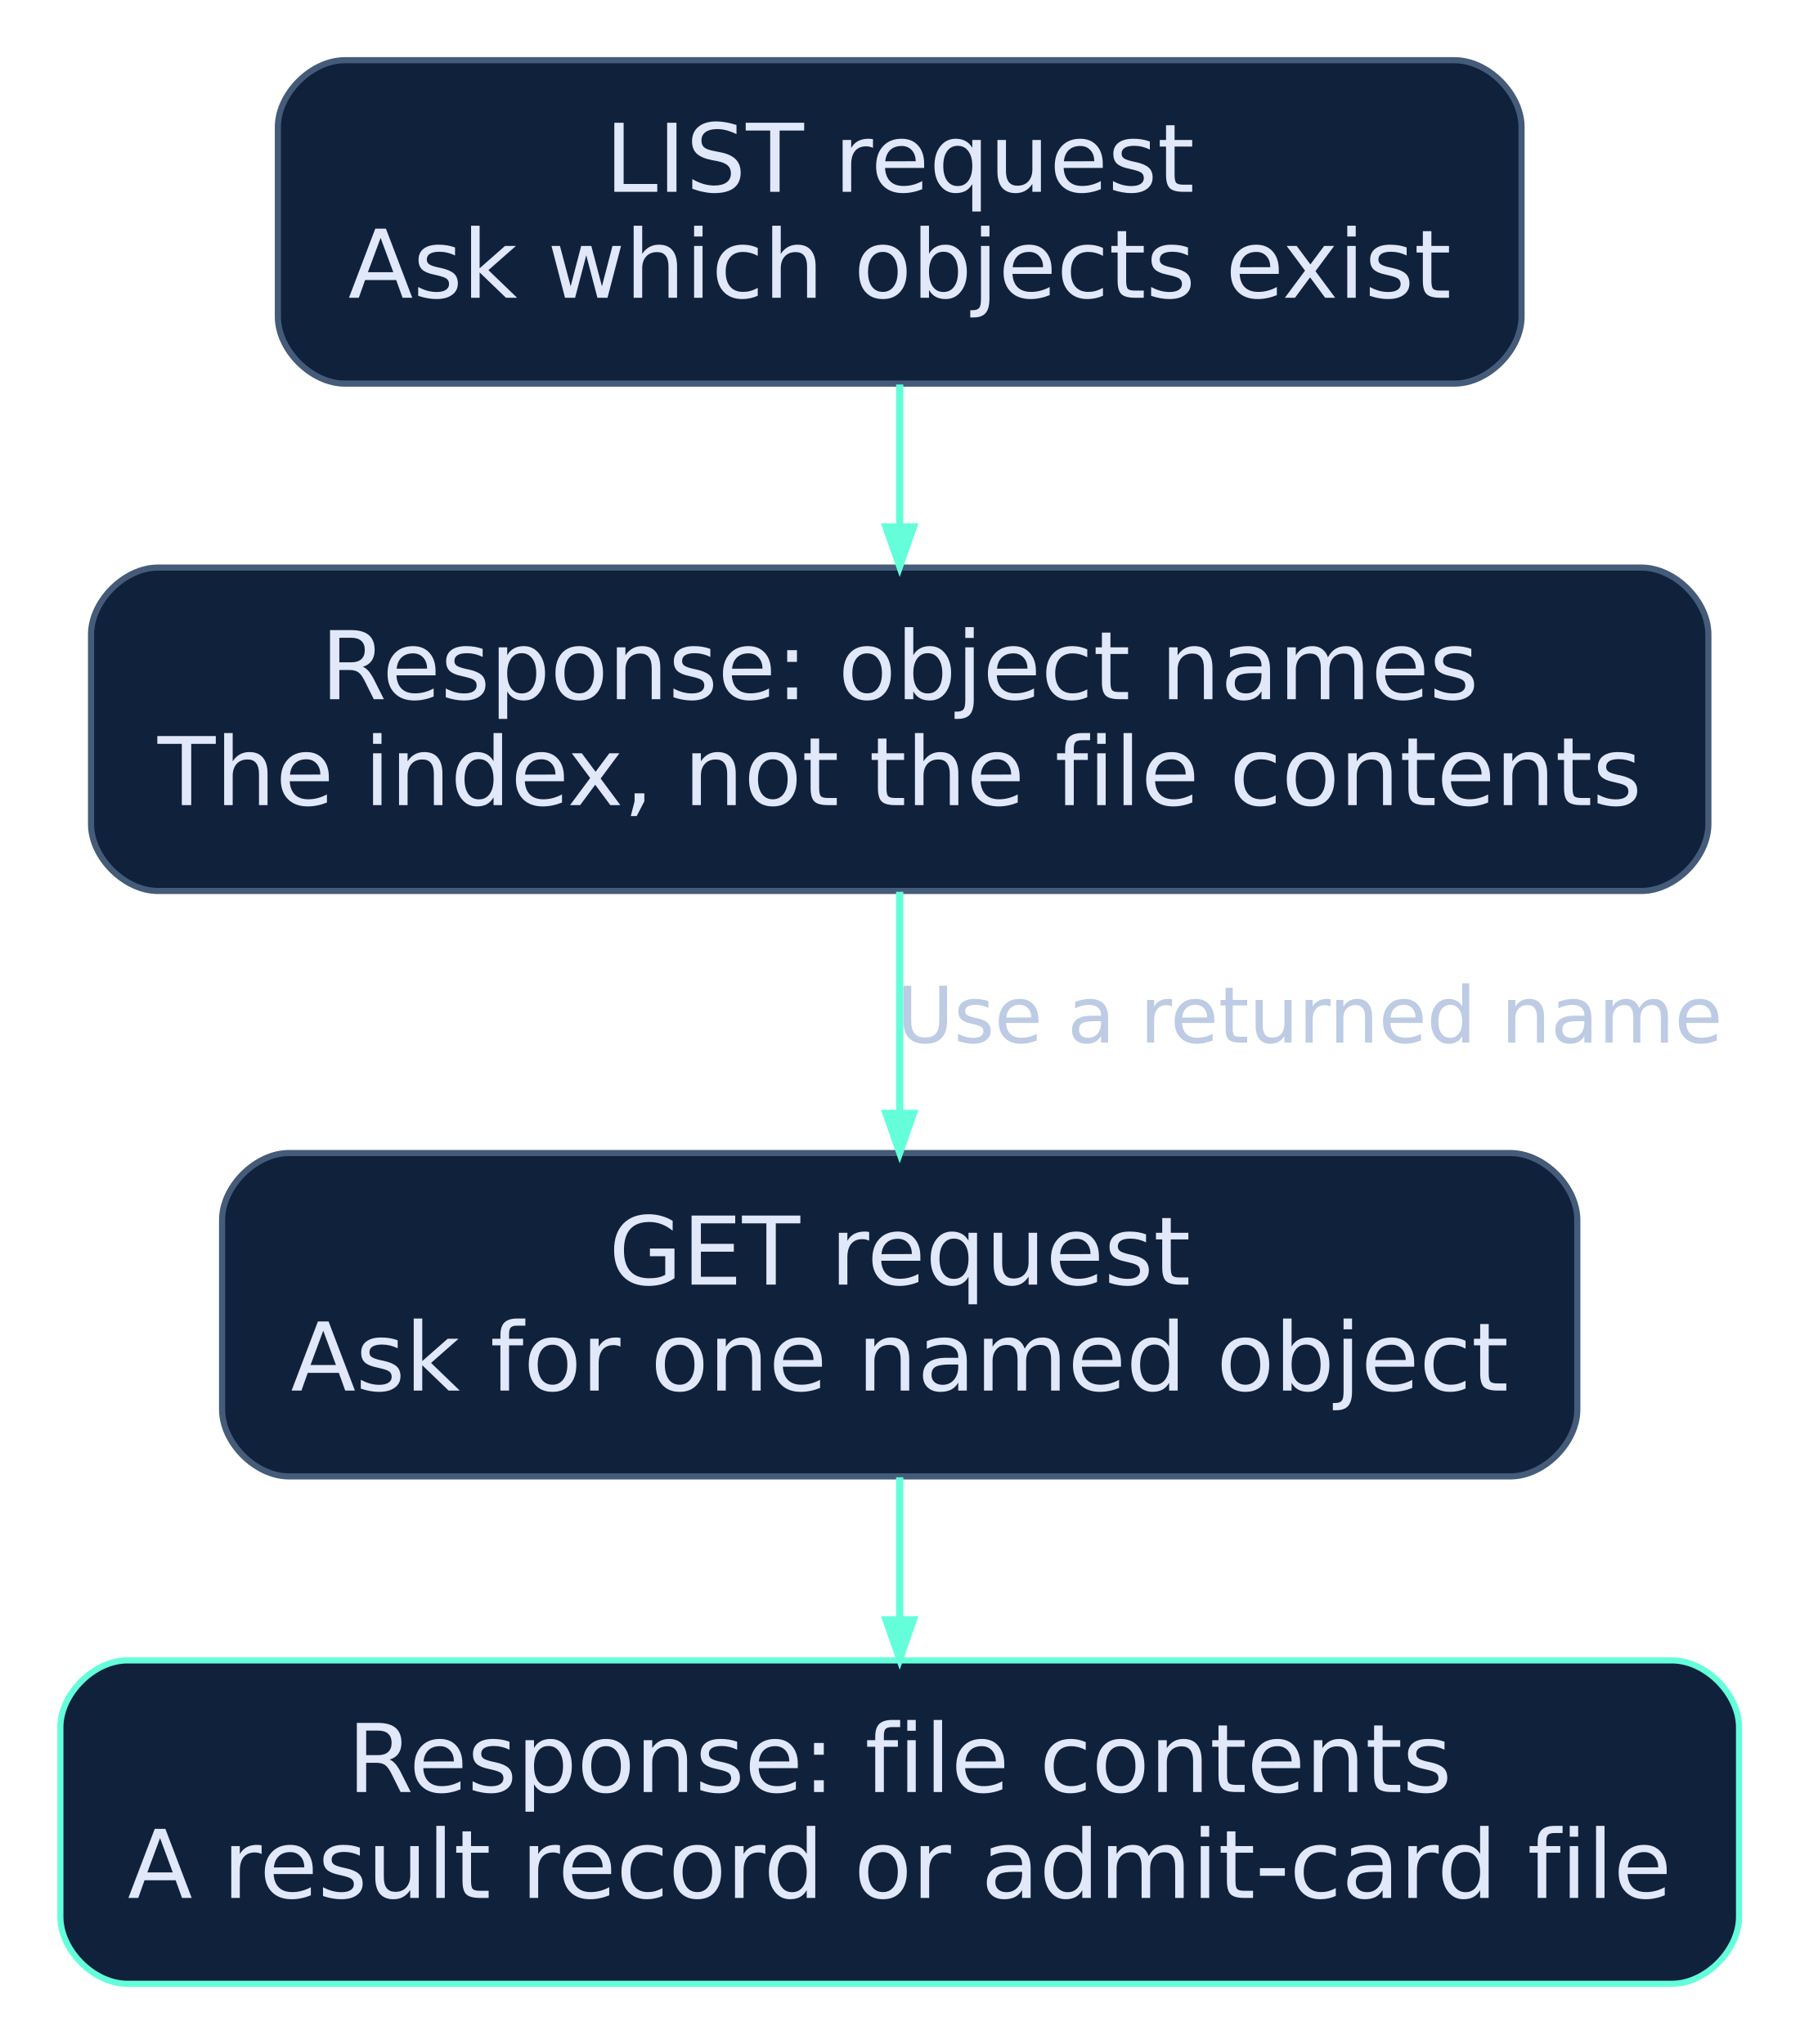
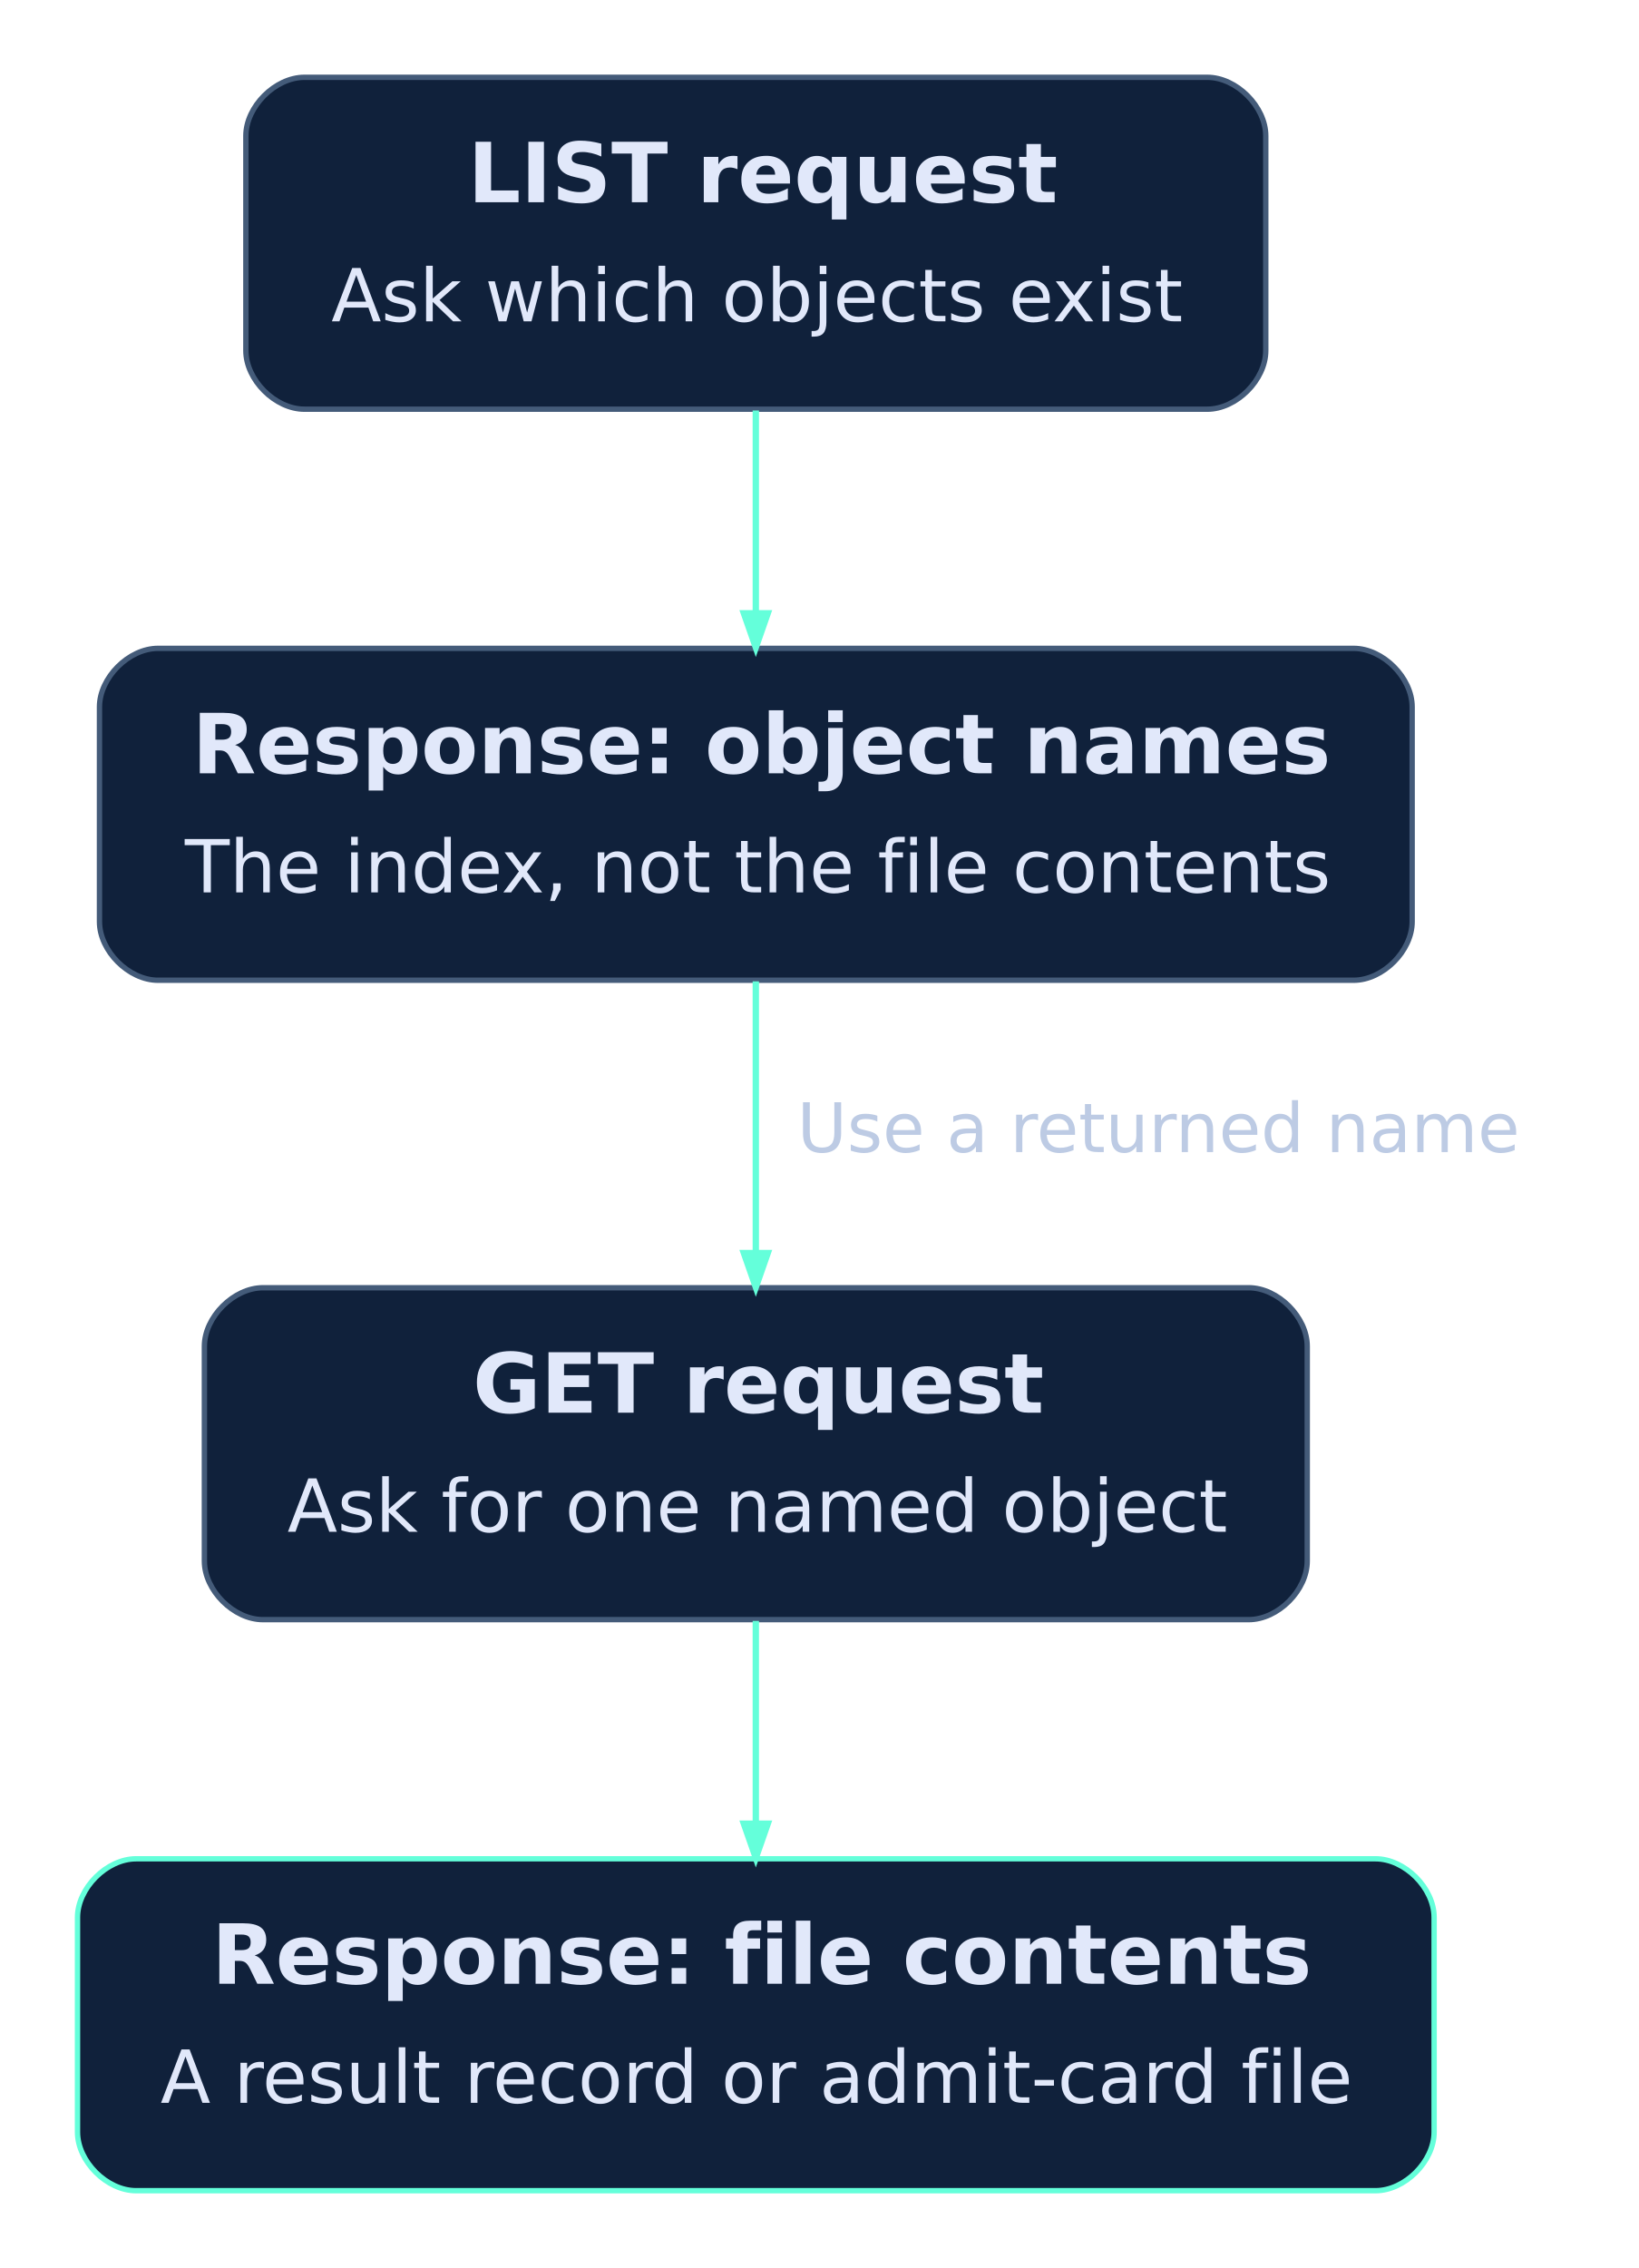
- <svg xmlns="http://www.w3.org/2000/svg" width="323pt" height="367pt" viewBox="0.00 0.00 322.60 366.60" role="img" aria-labelledby="diagram-title">
-   <g id="graph0" class="graph" transform="scale(1 1) rotate(0) translate(10.8 355.8)">
+ <svg xmlns="http://www.w3.org/2000/svg" width="336pt" height="465pt" viewBox="0.00 0.00 335.68 464.68" role="img" aria-labelledby="diagram-title">
+   <g id="graph0" class="graph" transform="scale(1 1) rotate(0) translate(15.84 448.84)">
    <g id="node1" class="node">
-       <path fill="#10213b" stroke="#445b79" stroke-width="1.1" d="M250,-345C250,-345 51,-345 51,-345 45,-345 39,-339 39,-333 39,-333 39,-299 39,-299 39,-293 45,-287 51,-287 51,-287 250,-287 250,-287 256,-287 262,-293 262,-299 262,-299 262,-333 262,-333 262,-339 256,-345 250,-345" />
-       <text text-anchor="middle" x="150.5" y="-321.4" font-family="DejaVu Sans" font-size="17.00" fill="#e1e8fa">LIST request</text>
-       <text text-anchor="middle" x="150.5" y="-302.4" font-family="DejaVu Sans" font-size="17.00" fill="#e1e8fa">Ask which objects exist</text>
+       <path fill="#10213b" stroke="#445b79" stroke-width="1.1" d="M231.5,-433C231.5,-433 46.5,-433 46.5,-433 40.5,-433 34.5,-427 34.5,-421 34.5,-421 34.5,-377 34.5,-377 34.5,-371 40.5,-365 46.5,-365 46.5,-365 231.5,-365 231.5,-365 237.5,-365 243.5,-371 243.5,-377 243.5,-377 243.5,-421 243.5,-421 243.5,-427 237.5,-433 231.5,-433" />
+       <text text-anchor="start" x="80" y="-407.4" font-family="DejaVu Sans" font-weight="bold" font-size="17.00" fill="#e1e8fa">LIST request</text>
+       <text text-anchor="start" x="52" y="-383" font-family="DejaVu Sans" font-size="15.00" fill="#e1e8fa">Ask which objects exist</text>
    </g>
    <g id="node2" class="node">
-       <path fill="#10213b" stroke="#445b79" stroke-width="1.1" d="M283.5,-254C283.5,-254 17.5,-254 17.5,-254 11.5,-254 5.5,-248 5.5,-242 5.5,-242 5.5,-208 5.5,-208 5.5,-202 11.5,-196 17.5,-196 17.5,-196 283.5,-196 283.5,-196 289.5,-196 295.5,-202 295.5,-208 295.5,-208 295.5,-242 295.5,-242 295.5,-248 289.5,-254 283.5,-254" />
-       <text text-anchor="middle" x="150.5" y="-230.4" font-family="DejaVu Sans" font-size="17.00" fill="#e1e8fa">Response: object names</text>
-       <text text-anchor="middle" x="150.5" y="-211.4" font-family="DejaVu Sans" font-size="17.00" fill="#e1e8fa">The index, not the file contents</text>
+       <path fill="#10213b" stroke="#445b79" stroke-width="1.1" d="M261.5,-316C261.5,-316 16.5,-316 16.5,-316 10.5,-316 4.5,-310 4.5,-304 4.5,-304 4.5,-260 4.5,-260 4.5,-254 10.5,-248 16.5,-248 16.5,-248 261.5,-248 261.5,-248 267.5,-248 273.5,-254 273.5,-260 273.5,-260 273.5,-304 273.5,-304 273.5,-310 267.5,-316 261.5,-316" />
+       <text text-anchor="start" x="23.5" y="-290.4" font-family="DejaVu Sans" font-weight="bold" font-size="17.00" fill="#e1e8fa">Response: object names</text>
+       <text text-anchor="start" x="22" y="-266" font-family="DejaVu Sans" font-size="15.00" fill="#e1e8fa">The index, not the file contents</text>
    </g>
    <g id="edge1" class="edge">
-       <path fill="none" stroke="#64ffda" stroke-width="1.3" d="M150.5,-286.84C150.5,-278.8 150.5,-269.94 150.5,-261.53" />
-       <polygon fill="#64ffda" stroke="#64ffda" stroke-width="1.3" points="152.95,-261.28 150.5,-254.28 148.05,-261.28 152.95,-261.28" />
+       <path fill="none" stroke="#64ffda" stroke-width="1.3" d="M139,-364.74C139,-351.86 139,-337.01 139,-323.52" />
+       <polygon fill="#64ffda" stroke="#64ffda" stroke-width="1.3" points="141.45,-323.19 139,-316.19 136.55,-323.19 141.45,-323.19" />
    </g>
    <g id="node3" class="node">
-       <path fill="#10213b" stroke="#445b79" stroke-width="1.1" d="M260,-149C260,-149 41,-149 41,-149 35,-149 29,-143 29,-137 29,-137 29,-103 29,-103 29,-97 35,-91 41,-91 41,-91 260,-91 260,-91 266,-91 272,-97 272,-103 272,-103 272,-137 272,-137 272,-143 266,-149 260,-149" />
-       <text text-anchor="middle" x="150.5" y="-125.4" font-family="DejaVu Sans" font-size="17.00" fill="#e1e8fa">GET request</text>
-       <text text-anchor="middle" x="150.5" y="-106.4" font-family="DejaVu Sans" font-size="17.00" fill="#e1e8fa">Ask for one named object</text>
+       <path fill="#10213b" stroke="#445b79" stroke-width="1.1" d="M240,-185C240,-185 38,-185 38,-185 32,-185 26,-179 26,-173 26,-173 26,-129 26,-129 26,-123 32,-117 38,-117 38,-117 240,-117 240,-117 246,-117 252,-123 252,-129 252,-129 252,-173 252,-173 252,-179 246,-185 240,-185" />
+       <text text-anchor="start" x="81" y="-159.4" font-family="DejaVu Sans" font-weight="bold" font-size="17.00" fill="#e1e8fa">GET request</text>
+       <text text-anchor="start" x="43" y="-135" font-family="DejaVu Sans" font-size="15.00" fill="#e1e8fa">Ask for one named object</text>
    </g>
    <g id="edge2" class="edge">
-       <path fill="none" stroke="#64ffda" stroke-width="1.3" d="M150.5,-195.85C150.5,-183.59 150.5,-169.09 150.5,-156.13" />
-       <polygon fill="#64ffda" stroke="#64ffda" stroke-width="1.3" points="152.95,-156.11 150.5,-149.11 148.05,-156.11 152.95,-156.11" />
-       <text text-anchor="middle" x="224" y="-168.8" font-family="DejaVu Sans" font-size="14.00" fill="#bdcbe4">Use a returned name</text>
+       <path fill="none" stroke="#64ffda" stroke-width="1.3" d="M139,-247.78C139,-230.93 139,-210.31 139,-192.54" />
+       <polygon fill="#64ffda" stroke="#64ffda" stroke-width="1.3" points="141.45,-192.11 139,-185.11 136.55,-192.11 141.45,-192.11" />
+       <text text-anchor="middle" x="221.5" y="-212.8" font-family="DejaVu Sans" font-size="14.00" fill="#bdcbe4">  Use a returned name  </text>
    </g>
    <g id="node4" class="node">
-       <path fill="#10213b" stroke="#64ffda" stroke-width="1.1" d="M289,-58C289,-58 12,-58 12,-58 6,-58 0,-52 0,-46 0,-46 0,-12 0,-12 0,-6 6,0 12,0 12,0 289,0 289,0 295,0 301,-6 301,-12 301,-12 301,-46 301,-46 301,-52 295,-58 289,-58" />
-       <text text-anchor="middle" x="150.5" y="-34.4" font-family="DejaVu Sans" font-size="17.00" fill="#e1e8fa">Response: file contents</text>
-       <text text-anchor="middle" x="150.5" y="-15.4" font-family="DejaVu Sans" font-size="17.00" fill="#e1e8fa">A result record or admit-card file</text>
+       <path fill="#10213b" stroke="#64ffda" stroke-width="1.1" d="M266,-68C266,-68 12,-68 12,-68 6,-68 0,-62 0,-56 0,-56 0,-12 0,-12 0,-6 6,0 12,0 12,0 266,0 266,0 272,0 278,-6 278,-12 278,-12 278,-56 278,-56 278,-62 272,-68 266,-68" />
+       <text text-anchor="start" x="27.5" y="-42.4" font-family="DejaVu Sans" font-weight="bold" font-size="17.00" fill="#e1e8fa">Response: file contents</text>
+       <text text-anchor="start" x="17" y="-18" font-family="DejaVu Sans" font-size="15.00" fill="#e1e8fa">A result record or admit-card file</text>
    </g>
    <g id="edge3" class="edge">
-       <path fill="none" stroke="#64ffda" stroke-width="1.3" d="M150.5,-90.84C150.5,-82.8 150.5,-73.94 150.5,-65.53" />
-       <polygon fill="#64ffda" stroke="#64ffda" stroke-width="1.3" points="152.95,-65.28 150.5,-58.28 148.05,-65.28 152.95,-65.28" />
+       <path fill="none" stroke="#64ffda" stroke-width="1.3" d="M139,-116.74C139,-103.86 139,-89.01 139,-75.52" />
+       <polygon fill="#64ffda" stroke="#64ffda" stroke-width="1.3" points="141.45,-75.19 139,-68.19 136.55,-75.19 141.45,-75.19" />
    </g>
  </g>
</svg>
